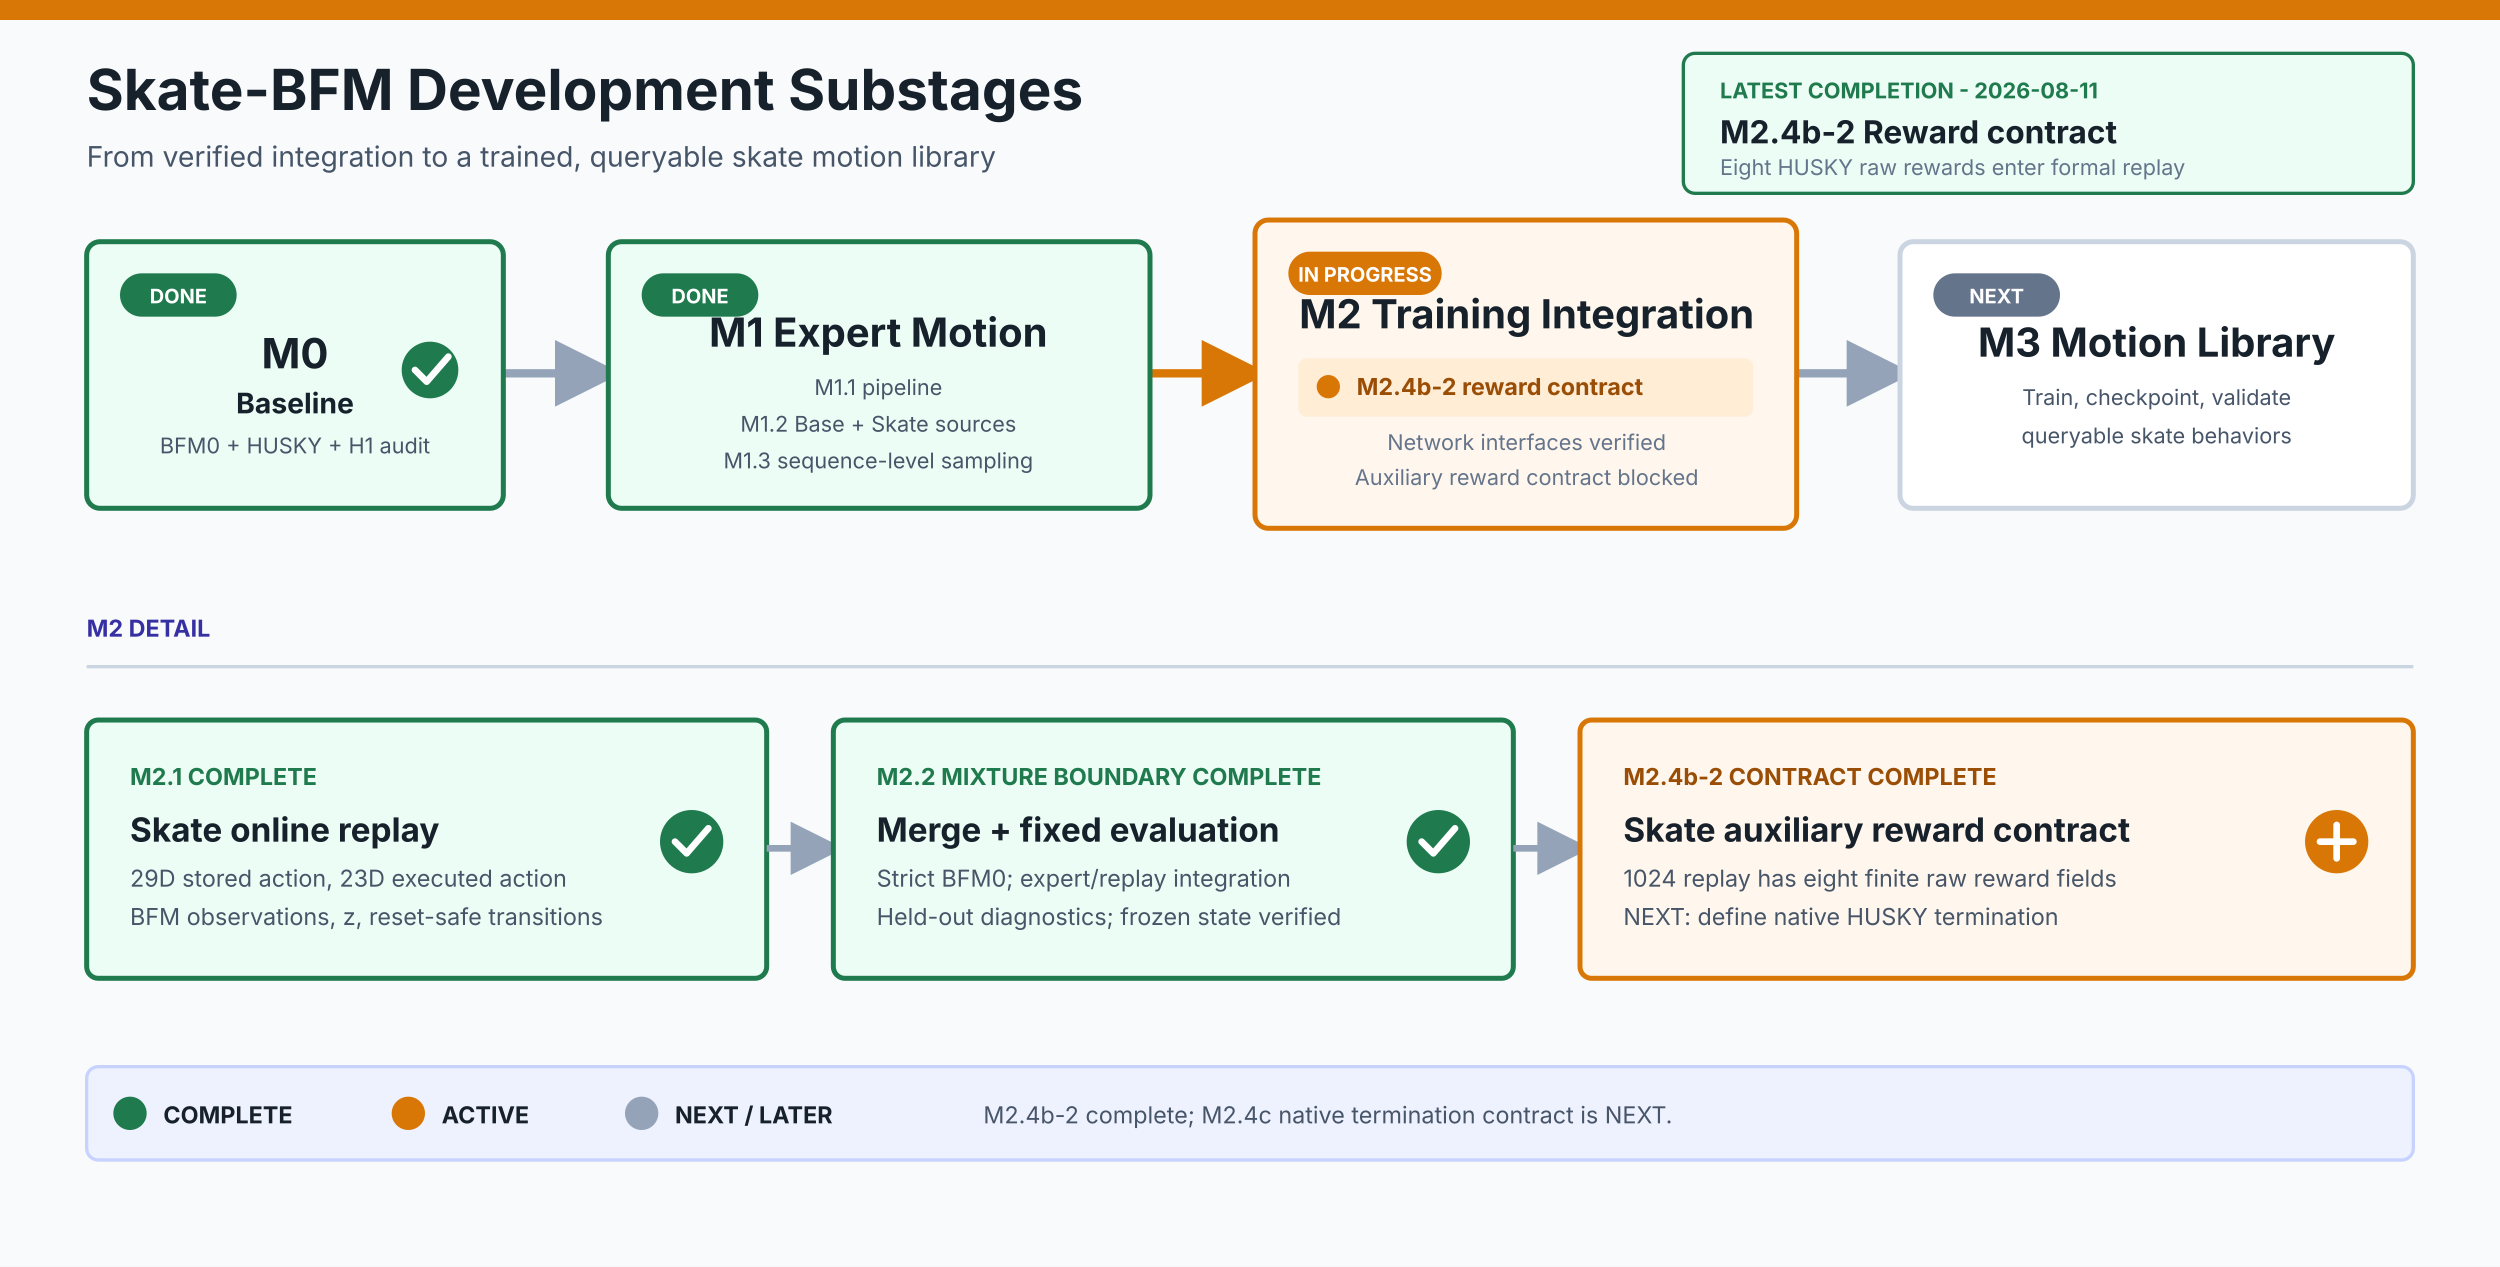
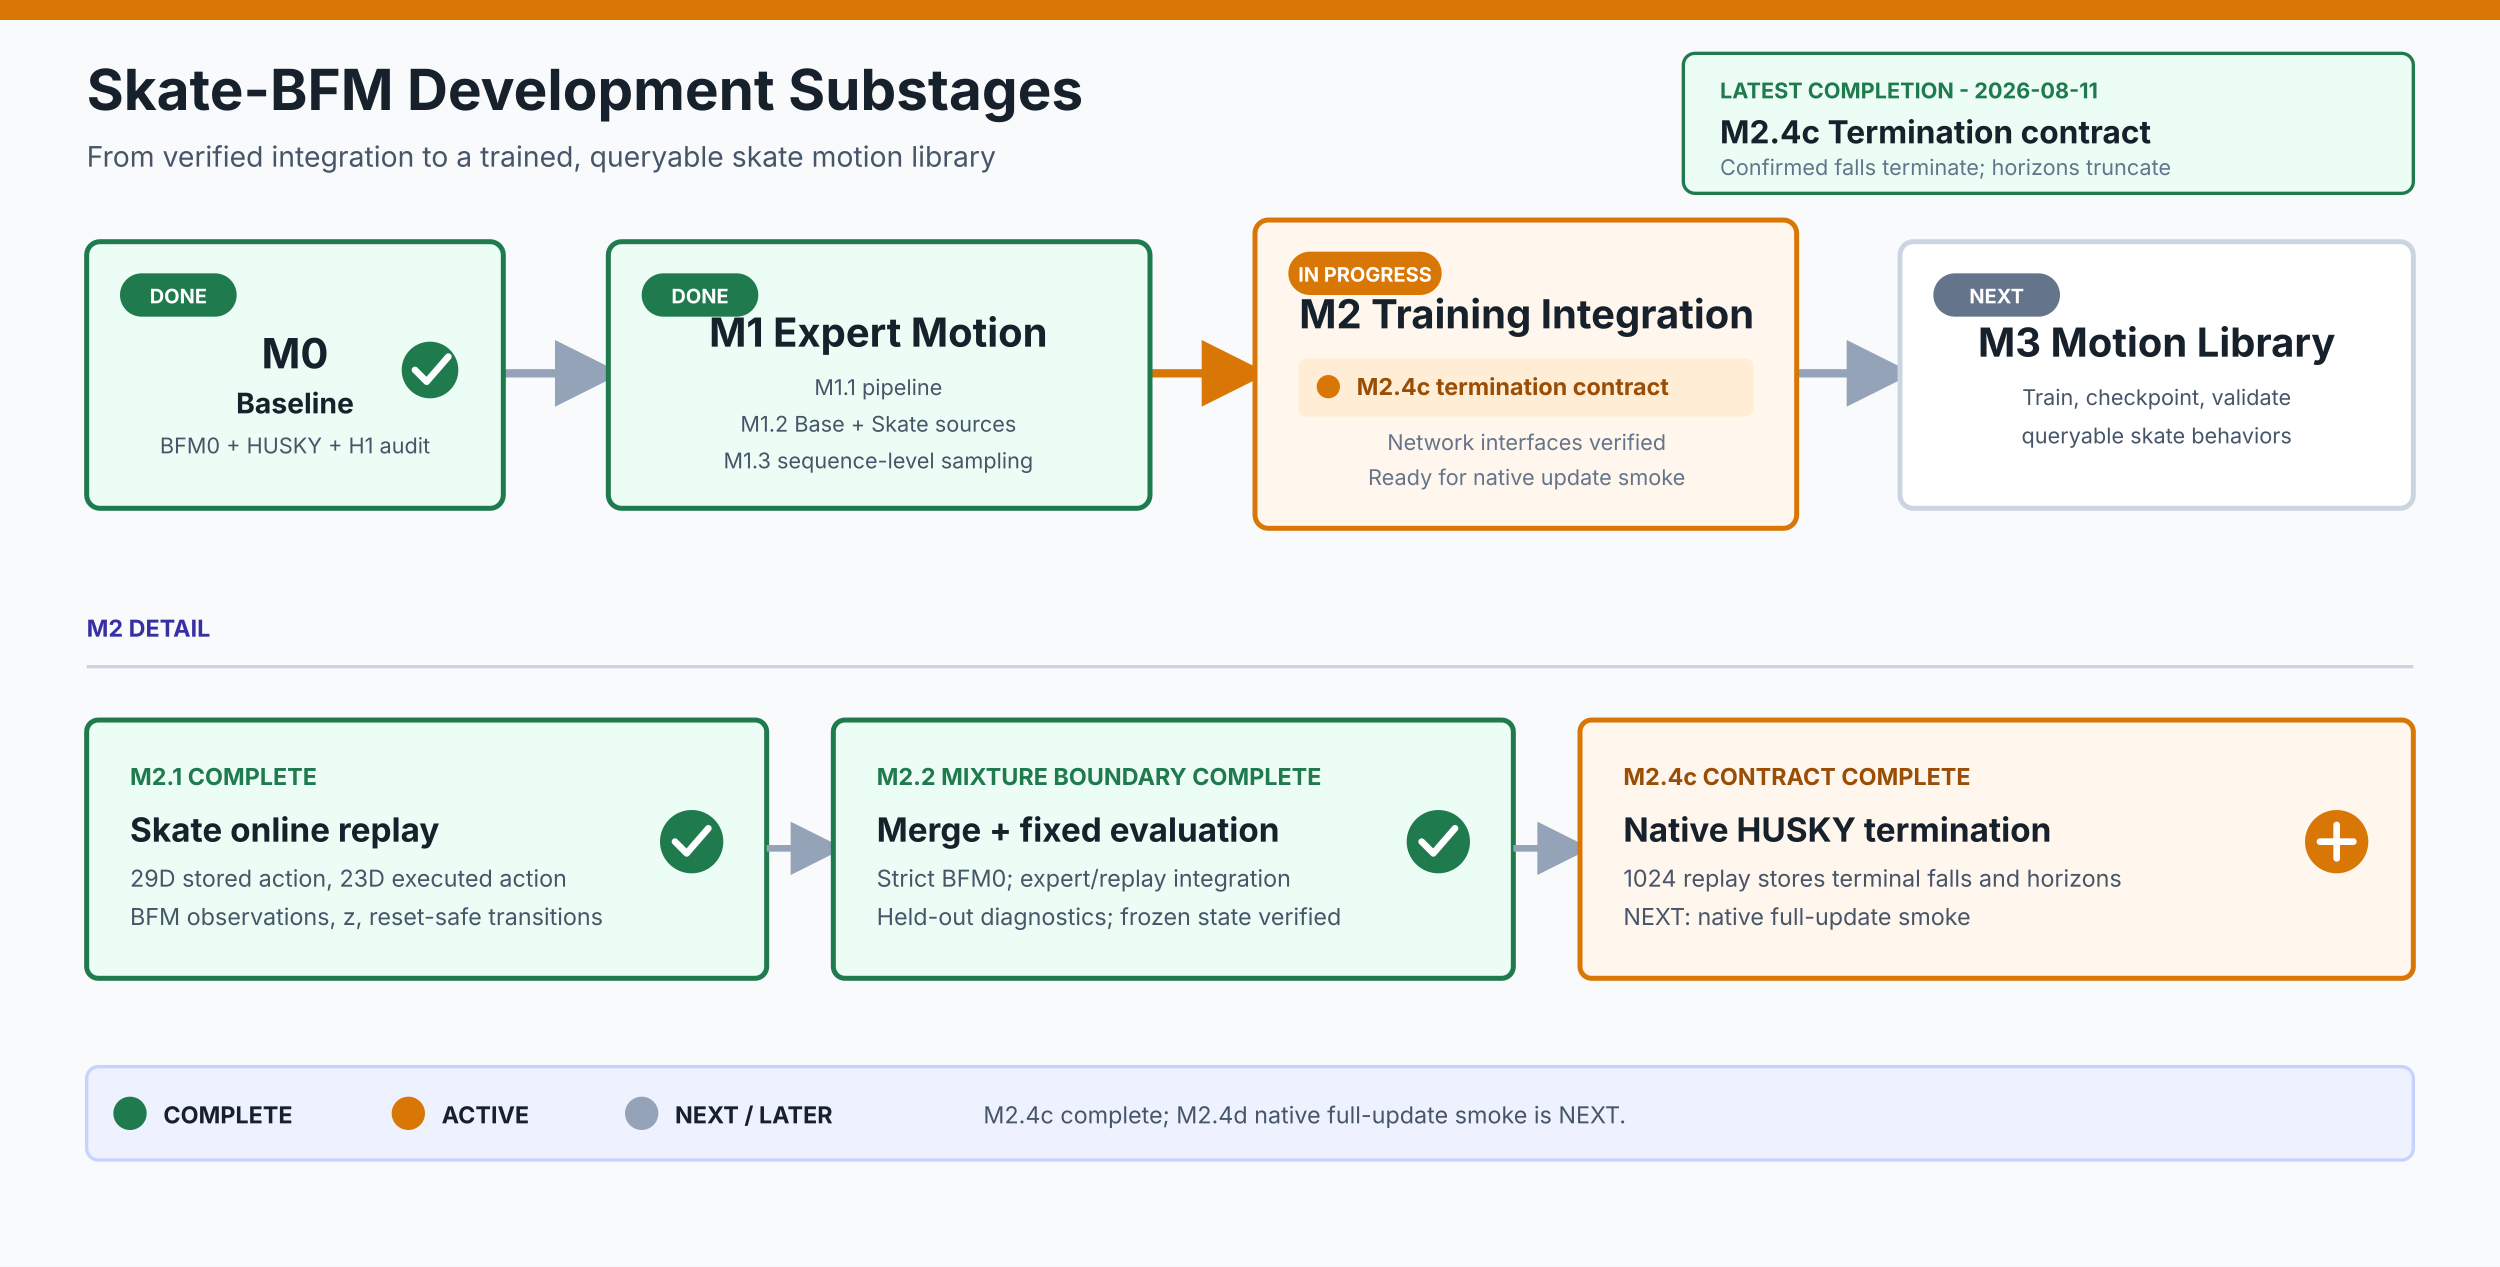
<svg xmlns="http://www.w3.org/2000/svg" width="1500" height="760" viewBox="0 0 1500 760" role="img" aria-labelledby="title desc">
  <defs>
    <marker id="arrow" viewBox="0 0 10 10" refX="8" refY="5" markerWidth="8" markerHeight="8" orient="auto">
      <path d="M 0 0 L 10 5 L 0 10 z" fill="#94a3b8" />
    </marker>
    <marker id="arrow-active" viewBox="0 0 10 10" refX="8" refY="5" markerWidth="8" markerHeight="8" orient="auto">
      <path d="M 0 0 L 10 5 L 0 10 z" fill="#d97706" />
    </marker>
  </defs>
  <rect width="1500" height="760" fill="#f8fafc" />
  <rect width="1500" height="12" fill="#d97706" />
  <text x="52" y="66" fill="#17212b" font-family="Inter, Arial, sans-serif" font-size="34" font-weight="700">Skate-BFM Development Substages</text>
  <text x="52" y="100" fill="#475569" font-family="Inter, Arial, sans-serif" font-size="17">From verified integration to a trained, queryable skate motion library</text>
  <rect x="1010" y="32" width="438" height="84" rx="7" fill="#ecfdf5" stroke="#1f7a4d" stroke-width="2" />
  <text x="1032" y="59" fill="#1f7a4d" font-family="Inter, Arial, sans-serif" font-size="13" font-weight="700">LATEST COMPLETION - 2026-08-11</text>
-   <text x="1032" y="86" fill="#17212b" font-family="Inter, Arial, sans-serif" font-size="19" font-weight="700">M2.4b-2 Reward contract</text>
-   <text x="1032" y="105" fill="#64748b" font-family="Inter, Arial, sans-serif" font-size="13">Eight HUSKY raw rewards enter formal replay</text>
+   <text x="1032" y="86" fill="#17212b" font-family="Inter, Arial, sans-serif" font-size="19" font-weight="700">M2.4c Termination contract</text>
+   <text x="1032" y="105" fill="#64748b" font-family="Inter, Arial, sans-serif" font-size="13">Confirmed falls terminate; horizons truncate</text>
  <line x1="302" y1="224" x2="365" y2="224" stroke="#94a3b8" stroke-width="5" marker-end="url(#arrow)" />
  <line x1="690" y1="224" x2="753" y2="224" stroke="#d97706" stroke-width="5" marker-end="url(#arrow-active)" />
  <line x1="1078" y1="224" x2="1140" y2="224" stroke="#94a3b8" stroke-width="5" marker-end="url(#arrow)" />
  <g font-family="Inter, Arial, sans-serif">
    <rect x="52" y="145" width="250" height="160" rx="8" fill="#ecfdf5" stroke="#1f7a4d" stroke-width="3" />
    <rect x="72" y="164" width="70" height="26" rx="13" fill="#1f7a4d" />
    <text x="107" y="182" fill="#ffffff" font-size="12" font-weight="700" text-anchor="middle">DONE</text>
    <text x="177" y="221" fill="#17212b" font-size="25" font-weight="700" text-anchor="middle">M0</text>
    <text x="177" y="248" fill="#17212b" font-size="17" font-weight="700" text-anchor="middle">Baseline</text>
    <text x="177" y="272" fill="#475569" font-size="13" text-anchor="middle">BFM0 + HUSKY + H1 audit</text>
    <circle cx="258" cy="222" r="17" fill="#1f7a4d" />
    <path d="M249 222 L256 229 L269 214" fill="none" stroke="#ffffff" stroke-width="4" stroke-linecap="round" stroke-linejoin="round" />
    <rect x="365" y="145" width="325" height="160" rx="8" fill="#ecfdf5" stroke="#1f7a4d" stroke-width="3" />
    <rect x="385" y="164" width="70" height="26" rx="13" fill="#1f7a4d" />
    <text x="420" y="182" fill="#ffffff" font-size="12" font-weight="700" text-anchor="middle">DONE</text>
    <text x="527" y="208" fill="#17212b" font-size="24" font-weight="700" text-anchor="middle">M1 Expert Motion</text>
    <text x="527" y="237" fill="#475569" font-size="13" text-anchor="middle">M1.1 pipeline</text>
    <text x="527" y="259" fill="#475569" font-size="13" text-anchor="middle">M1.2 Base + Skate sources</text>
    <text x="527" y="281" fill="#475569" font-size="13" text-anchor="middle">M1.3 sequence-level sampling</text>
    <rect x="753" y="132" width="325" height="185" rx="8" fill="#fff7ed" stroke="#d97706" stroke-width="3" />
    <rect x="773" y="151" width="92" height="26" rx="13" fill="#d97706" />
    <text x="819" y="169" fill="#ffffff" font-size="12" font-weight="700" text-anchor="middle">IN PROGRESS</text>
    <text x="916" y="197" fill="#17212b" font-size="24" font-weight="700" text-anchor="middle">M2 Training Integration</text>
    <rect x="779" y="215" width="273" height="35" rx="5" fill="#ffedd5" />
    <circle cx="797" cy="232" r="7" fill="#d97706" />
-     <text x="814" y="237" fill="#9a4d05" font-size="14" font-weight="700">M2.4b-2 reward contract</text>
+     <text x="814" y="237" fill="#9a4d05" font-size="14" font-weight="700">M2.4c termination contract</text>
    <text x="916" y="270" fill="#64748b" font-size="13" text-anchor="middle">Network interfaces verified</text>
-     <text x="916" y="291" fill="#64748b" font-size="13" text-anchor="middle">Auxiliary reward contract blocked</text>
+     <text x="916" y="291" fill="#64748b" font-size="13" text-anchor="middle">Ready for native update smoke</text>
    <rect x="1140" y="145" width="308" height="160" rx="8" fill="#ffffff" stroke="#cbd5e1" stroke-width="3" />
    <rect x="1160" y="164" width="76" height="26" rx="13" fill="#64748b" />
    <text x="1198" y="182" fill="#ffffff" font-size="12" font-weight="700" text-anchor="middle">NEXT</text>
    <text x="1294" y="214" fill="#17212b" font-size="24" font-weight="700" text-anchor="middle">M3 Motion Library</text>
    <text x="1294" y="243" fill="#475569" font-size="13" text-anchor="middle">Train, checkpoint, validate</text>
    <text x="1294" y="266" fill="#475569" font-size="13" text-anchor="middle">queryable skate behaviors</text>
    <text x="52" y="382" fill="#3730a3" font-size="14" font-weight="700">M2 DETAIL</text>
    <line x1="52" y1="400" x2="1448" y2="400" stroke="#cbd5e1" stroke-width="2" />
    <rect x="52" y="432" width="408" height="155" rx="7" fill="#ecfdf5" stroke="#1f7a4d" stroke-width="3" />
    <text x="78" y="471" fill="#1f7a4d" font-size="14" font-weight="700">M2.1  COMPLETE</text>
    <text x="78" y="505" fill="#17212b" font-size="20" font-weight="700">Skate online replay</text>
    <text x="78" y="532" fill="#475569" font-size="14">29D stored action, 23D executed action</text>
    <text x="78" y="555" fill="#475569" font-size="14">BFM observations, z, reset-safe transitions</text>
    <circle cx="415" cy="505" r="19" fill="#1f7a4d" />
    <path d="M405 505 L412 512 L425 497" fill="none" stroke="#ffffff" stroke-width="4" stroke-linecap="round" stroke-linejoin="round" />
    <line x1="460" y1="509" x2="500" y2="509" stroke="#94a3b8" stroke-width="4" marker-end="url(#arrow)" />
    <rect x="500" y="432" width="408" height="155" rx="7" fill="#ecfdf5" stroke="#1f7a4d" stroke-width="3" />
    <text x="526" y="471" fill="#1f7a4d" font-size="14" font-weight="700">M2.2  MIXTURE BOUNDARY COMPLETE</text>
    <text x="526" y="505" fill="#17212b" font-size="20" font-weight="700">Merge + fixed evaluation</text>
    <text x="526" y="532" fill="#475569" font-size="14">Strict BFM0; expert/replay integration</text>
    <text x="526" y="555" fill="#475569" font-size="14">Held-out diagnostics; frozen state verified</text>
    <circle cx="863" cy="505" r="19" fill="#1f7a4d" />
    <path d="M853 505 L860 512 L873 497" fill="none" stroke="#ffffff" stroke-width="4" stroke-linecap="round" stroke-linejoin="round" />
    <line x1="908" y1="509" x2="948" y2="509" stroke="#94a3b8" stroke-width="4" marker-end="url(#arrow)" />
    <rect x="948" y="432" width="500" height="155" rx="7" fill="#fff7ed" stroke="#d97706" stroke-width="3" />
-     <text x="974" y="471" fill="#9a4d05" font-size="14" font-weight="700">M2.4b-2  CONTRACT COMPLETE</text>
-     <text x="974" y="505" fill="#17212b" font-size="20" font-weight="700">Skate auxiliary reward contract</text>
-     <text x="974" y="532" fill="#475569" font-size="14">1024 replay has eight finite raw reward fields</text>
-     <text x="974" y="555" fill="#475569" font-size="14">NEXT: define native HUSKY termination</text>
+     <text x="974" y="471" fill="#9a4d05" font-size="14" font-weight="700">M2.4c  CONTRACT COMPLETE</text>
+     <text x="974" y="505" fill="#17212b" font-size="20" font-weight="700">Native HUSKY termination</text>
+     <text x="974" y="532" fill="#475569" font-size="14">1024 replay stores terminal falls and horizons</text>
+     <text x="974" y="555" fill="#475569" font-size="14">NEXT: native full-update smoke</text>
    <circle cx="1402" cy="505" r="19" fill="#d97706" />
    <path d="M1392 505 L1412 505 M1402 495 L1402 515" fill="none" stroke="#ffffff" stroke-width="4" stroke-linecap="round" />
    <rect x="52" y="640" width="1396" height="56" rx="7" fill="#eef2ff" stroke="#c7d2fe" stroke-width="2" />
    <circle cx="78" cy="668" r="10" fill="#1f7a4d" />
    <text x="98" y="674" fill="#17212b" font-size="14" font-weight="700">COMPLETE</text>
    <circle cx="245" cy="668" r="10" fill="#d97706" />
    <text x="265" y="674" fill="#17212b" font-size="14" font-weight="700">ACTIVE</text>
    <circle cx="385" cy="668" r="10" fill="#94a3b8" />
    <text x="405" y="674" fill="#17212b" font-size="14" font-weight="700">NEXT / LATER</text>
-     <text x="590" y="674" fill="#475569" font-size="14">M2.4b-2 complete; M2.4c native termination contract is NEXT.</text>
+     <text x="590" y="674" fill="#475569" font-size="14">M2.4c complete; M2.4d native full-update smoke is NEXT.</text>
  </g>
</svg>
